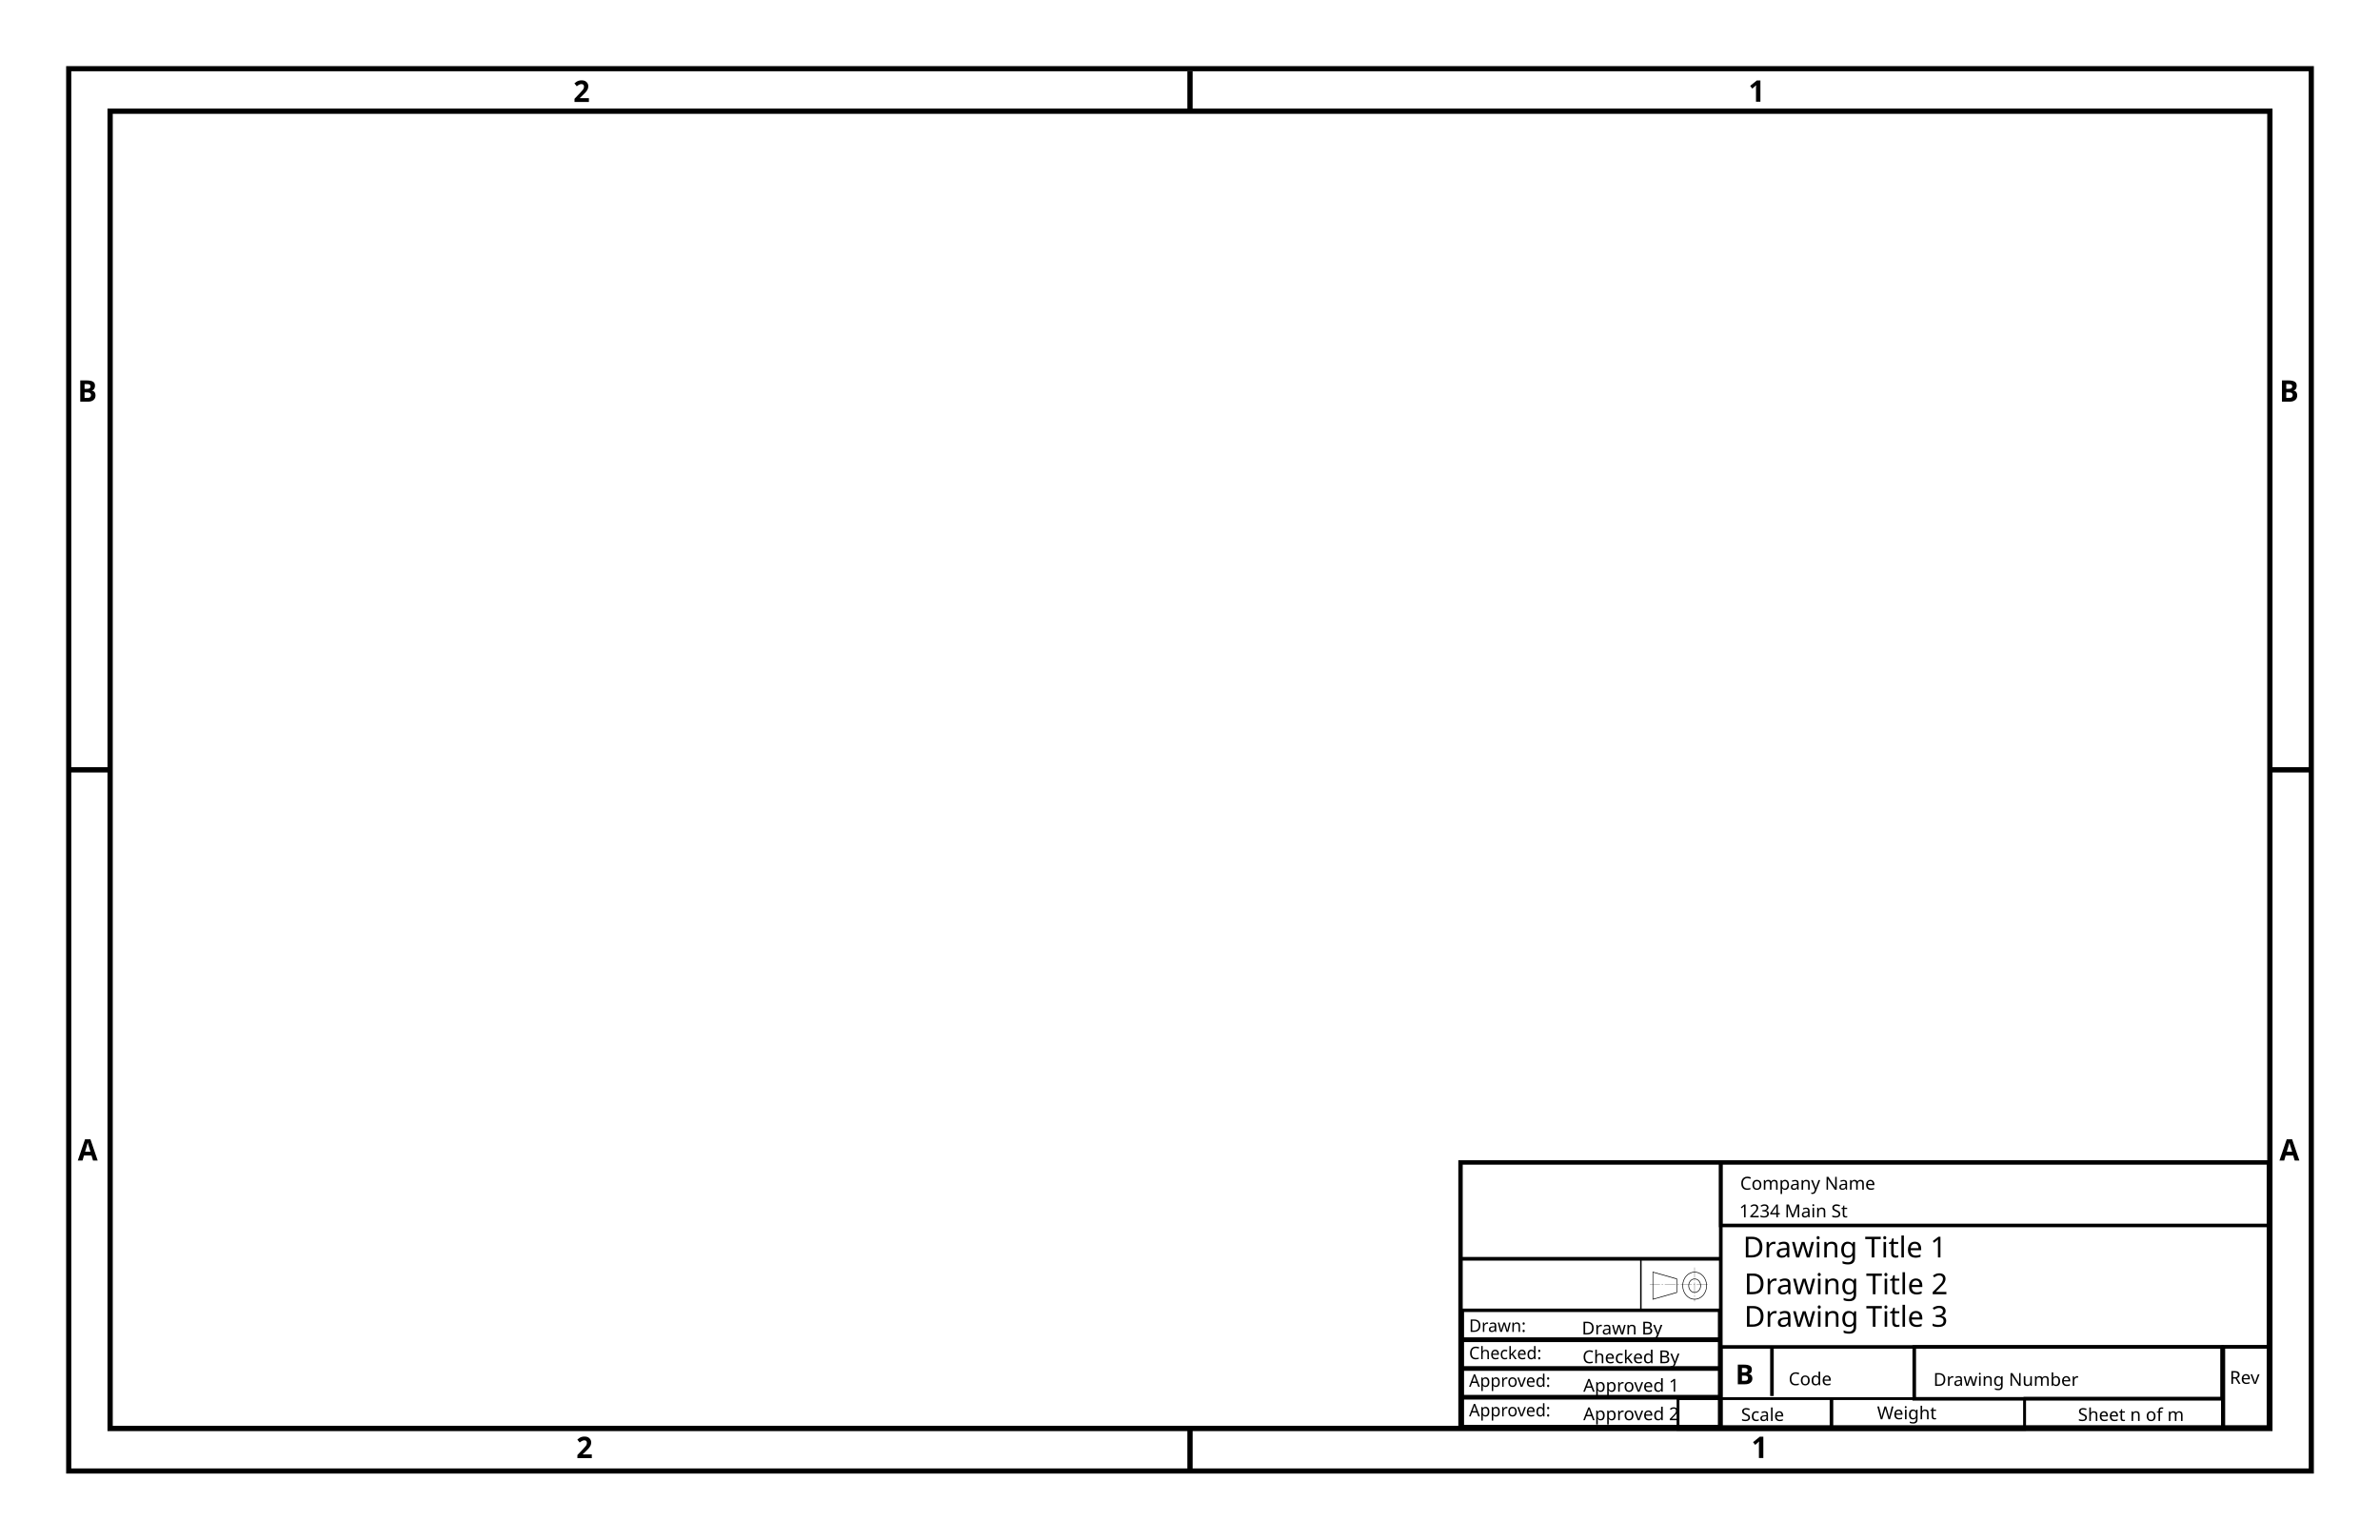
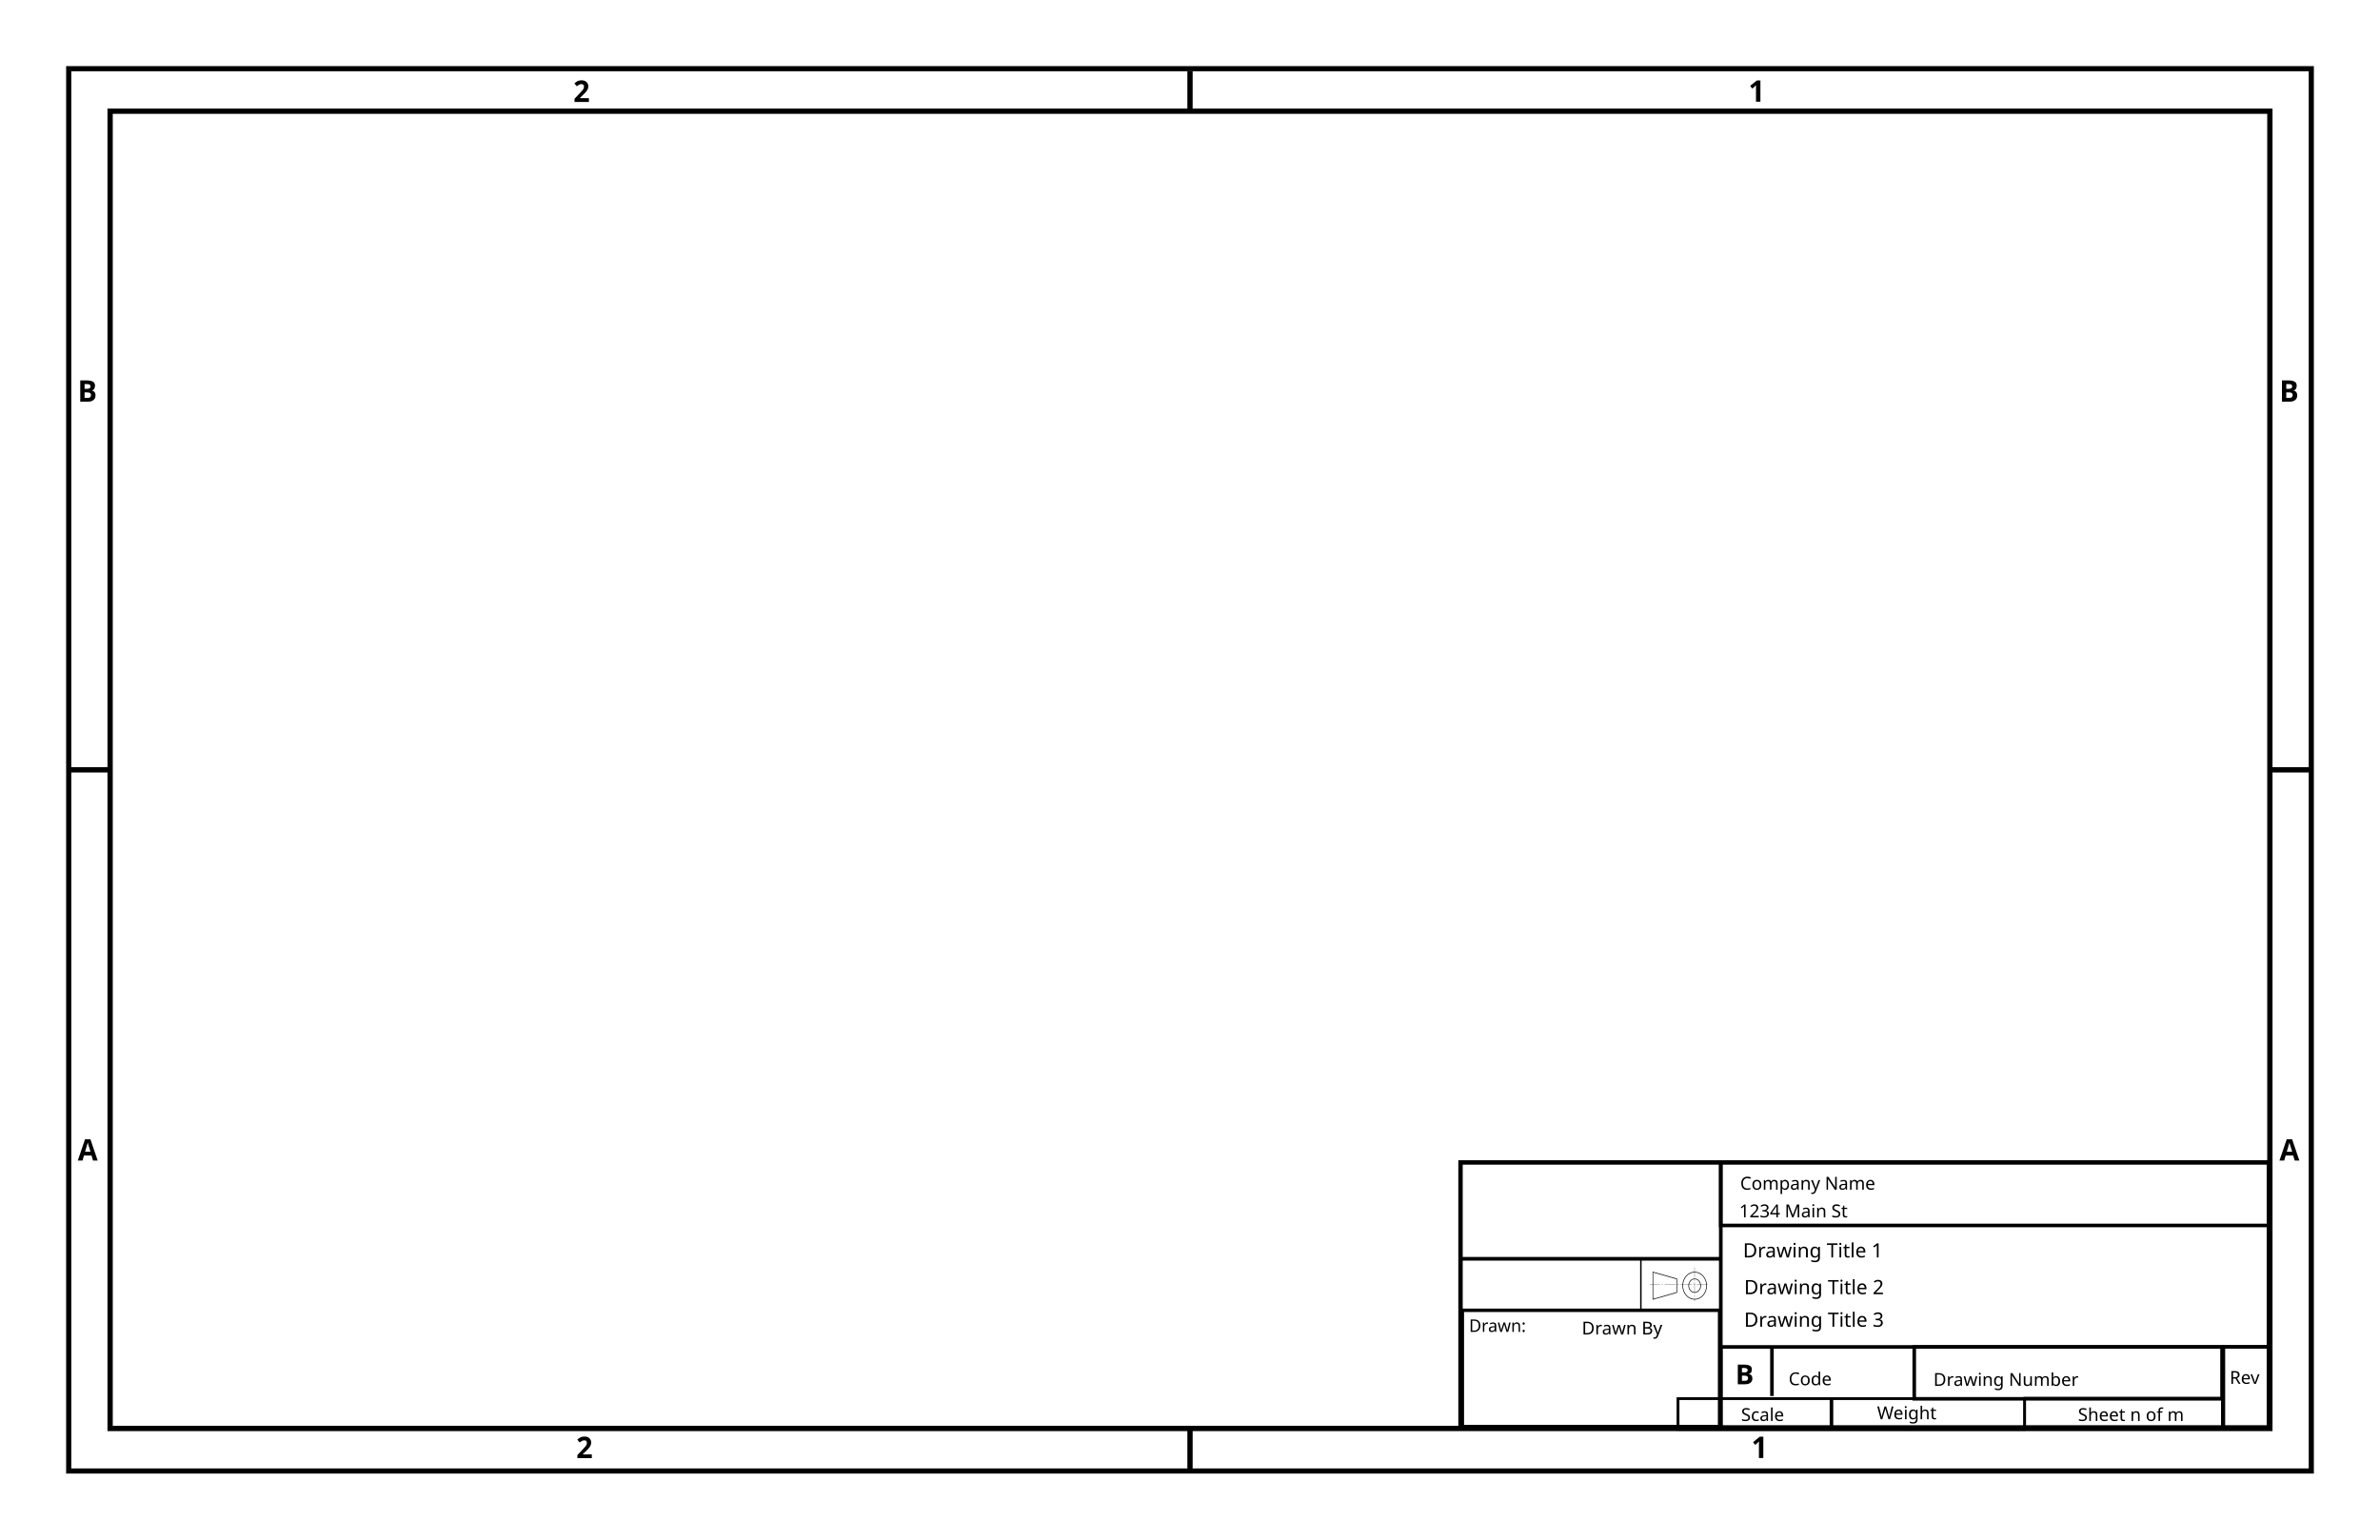
<svg xmlns="http://www.w3.org/2000/svg" xmlns:ns1="http://www.freecad.org/wiki/index.php?title=Svg_Namespace" id="svg1061" width="431.8mm" height="279.4mm" version="1.1" viewBox="0 0 431.8 279.4">
  <defs id="defs1" />
  <rect id="rectOutline" x="12.466" y="12.466" width="406.87" height="254.47" color="#000000" fill="none" fill-opacity=".996" stroke="#000" stroke-linecap="round" stroke-width=".932">
    </rect>
  <rect id="rect3675" x="19.979" y="20.179" width="391.84" height="239.04" color="#000000" fill="none" stroke="#000" stroke-linecap="round" stroke-width=".958" />
  <text id="text4599" transform="scale(.98357 1.0167)" x="14.346" y="207.146" color="#000000" fill="#000000" font-family="sans-serif" font-size="5.32px" font-weight="bold" letter-spacing="0px" stroke-width="1px" word-spacing="0px" style="line-height:0%;text-decoration-line:none;text-indent:0;text-transform:none">
    <tspan id="tspan4601" x="14.346" y="207.146" font-family="sans-serif" font-size="5.322px" stroke-width="1px" style="line-height:1.25">A</tspan>
  </text>
  <text id="text4603" transform="scale(.98357 1.0167)" x="14.32" y="71.696" color="#000000" fill="#000000" font-family="sans-serif" font-size="5.32px" font-weight="bold" letter-spacing="0px" stroke-width="1px" word-spacing="0px" style="line-height:0%;text-decoration-line:none;text-indent:0;text-transform:none">
    <tspan id="tspan4605" x="14.32" y="71.696" font-family="sans-serif" font-size="5.322px" stroke-width="1px" style="line-height:1.25">B</tspan>
  </text>
  <text id="text4607" transform="scale(.98357 1.0167)" x="420.47" y="207.146" color="#000000" fill="#000000" font-family="sans-serif" font-size="5.32px" font-weight="bold" letter-spacing="0px" stroke-width="1px" word-spacing="0px" style="line-height:0%;text-decoration-line:none;text-indent:0;text-transform:none">
    <tspan id="tspan4609" x="420.47" y="207.146" font-family="sans-serif" font-size="5.322px" stroke-width="1px" style="line-height:1.25">A</tspan>
  </text>
  <text id="text4611" transform="scale(.98357 1.0167)" x="420.444" y="71.696" color="#000000" fill="#000000" font-family="sans-serif" font-size="5.32px" font-weight="bold" letter-spacing="0px" stroke-width="1px" word-spacing="0px" style="line-height:0%;text-decoration-line:none;text-indent:0;text-transform:none">
    <tspan id="tspan4613" x="420.444" y="71.696" font-family="sans-serif" font-size="5.322px" stroke-width="1px" style="line-height:1.25">B</tspan>
  </text>
  <text id="text4615" transform="scale(.98357 1.0167)" x="323.058" y="260.233" color="#000000" fill="#000000" font-family="sans-serif" font-size="5.32px" font-weight="bold" letter-spacing="0px" stroke-width="1px" word-spacing="0px" style="line-height:0%;text-decoration-line:none;text-indent:0;text-transform:none">
    <tspan id="tspan4617" x="323.058" y="260.233" font-family="sans-serif" font-size="5.322px" stroke-width="1px" style="line-height:1.25">1</tspan>
  </text>
  <text id="text4619" transform="scale(.98357 1.0167)" x="106.291" y="260.268" color="#000000" fill="#000000" font-family="sans-serif" font-size="5.32px" font-weight="bold" letter-spacing="0px" stroke-width="1px" word-spacing="0px" style="line-height:0%;text-decoration-line:none;text-indent:0;text-transform:none">
    <tspan id="tspan4621" x="106.291" y="260.268" font-family="sans-serif" font-size="5.322px" stroke-width="1px" style="line-height:1.25">2</tspan>
  </text>
  <text id="text4623" transform="scale(.98357 1.0167)" x="322.52" y="18.159" color="#000000" fill="#000000" font-family="sans-serif" font-size="5.32px" font-weight="bold" letter-spacing="0px" stroke-width="1px" word-spacing="0px" style="line-height:0%;text-decoration-line:none;text-indent:0;text-transform:none">
    <tspan id="tspan4625" x="322.52" y="18.159" font-family="sans-serif" font-size="5.322px" stroke-width="1px" style="line-height:1.25">1</tspan>
  </text>
  <text id="text4627" transform="scale(.98357 1.0167)" x="105.753" y="18.194" color="#000000" fill="#000000" font-family="sans-serif" font-size="5.32px" font-weight="bold" letter-spacing="0px" stroke-width="1px" word-spacing="0px" style="line-height:0%;text-decoration-line:none;text-indent:0;text-transform:none">
    <tspan id="tspan4629" x="105.753" y="18.194" font-family="sans-serif" font-size="5.322px" stroke-width="1px" style="line-height:1.25">2</tspan>
  </text>
  <rect id="rect2985" x="264.98" y="210.95" width="146.66" height="48.074" color="#000000" fill="none" stroke="#000" stroke-linecap="round" stroke-width=".798" />
  <rect id="rect3757" x="312.2" y="210.88" width="99.501" height="48.216" color="#000000" fill="none" stroke="#000" stroke-linecap="round" stroke-width=".658" />
  <rect id="rect3767" x="312.19" y="210.87" width="99.514" height="11.518" color="#000000" fill="none" stroke="#000" stroke-linecap="round" stroke-width=".645" />
  <rect id="rect3868" x="312.2" y="244.42" width="99.51" height="14.677" color="#000000" fill="none" stroke="#000" stroke-linecap="round" stroke-width=".649" />
  <rect id="rect3870" x="347.3" y="244.43" width="55.842" height="9.41" color="#000000" fill="none" stroke="#000" stroke-linecap="round" stroke-width=".649" />
  <rect id="rect3872" x="403.39" y="244.42" width="8.32" height="14.687" color="#000000" fill="none" stroke="#000" stroke-linecap="round" stroke-width=".639" />
  <rect id="rect3763" x="304.44" y="253.81" width="62.884" height="5.568" color="#000000" fill="none" stroke="#000" stroke-linecap="round" stroke-width=".51" />
  <rect id="rect3866" x="367.32" y="253.69" width="35.834" height="5.691" color="#000000" fill="none" stroke="#000" stroke-linecap="round" stroke-width=".389" />
  <path id="path5183" d="m312.03 228.43h-47.003" fill="none" stroke="#000" stroke-width=".665" />
  <path id="path5185" d="m297.7 228.58v9.056" fill="none" stroke="#000" stroke-width=".266" />
-   <rect id="rect5966" x="265.31" y="237.78" width="46.677" height="5.451" color="#000000" fill="none" stroke="#000" stroke-linecap="round" stroke-width=".625" />
-   <rect id="rect6005" x="265.31" y="243" width="46.677" height="5.451" color="#000000" fill="none" stroke="#000" stroke-linecap="round" stroke-width=".625" />
-   <rect id="rect6007" x="265.31" y="248.22" width="46.677" height="5.451" color="#000000" fill="none" stroke="#000" stroke-linecap="round" stroke-width=".625" />
-   <rect id="rect6009" x="265.31" y="253.44" width="46.677" height="5.451" color="#000000" fill="none" stroke="#000" stroke-linecap="round" stroke-width=".625" />
+   <rect id="rect5966" x="265.31" y="237.78" width="46.677" height="21.11" color="#000000" fill="none" stroke="#000" stroke-linecap="round" stroke-width=".625" />
  <line id="line5117" x1="299.31" x2="310.15" y1="233.08" y2="233.08" stroke="#404040" stroke-dasharray="2.022, 0.289, 0.289, 0.289" stroke-dashoffset="17.5" stroke-width=".058" />
  <line id="line5119" x1="307.44" x2="307.44" y1="230" y2="236.16" stroke="#404040" stroke-dasharray="2.022, 0.289, 0.289, 0.289" stroke-dashoffset="17.5" stroke-width=".058" />
  <polygon id="polygon5123" transform="matrix(.054174 0 0 .061592 299.34 230.23)" points="10 10 90 30 90 70 10 90" fill="none" stroke="#000" stroke-width="2" />
  <ellipse id="circle5125" cx="307.46" cy="233.31" rx="1.083" ry="1.232" fill="none" stroke="#000" stroke-width=".116" />
  <ellipse id="circle5127" cx="307.46" cy="233.31" rx="2.167" ry="2.464" fill="none" stroke="#000" stroke-width=".116" />
  <text id="text3332" transform="scale(.98783 1.0123)" x="269.812" y="238.753" fill="#000000" font-family="sans-serif" font-size="3.114px" letter-spacing="0px" word-spacing="0px" style="line-height:0%">
    <tspan id="tspan3334" x="269.812" y="238.753">Drawn:</tspan>
  </text>
-   <text id="text3348" transform="scale(.98783 1.0123)" x="269.812" y="243.655" fill="#000000" font-family="sans-serif" font-size="3.114px" letter-spacing="0px" word-spacing="0px" style="line-height:0%">
-     <tspan id="tspan3350" x="269.812" y="243.655" font-family="sans-serif">Checked:</tspan>
-   </text>
-   <text id="text3364" transform="scale(.98783 1.0123)" x="269.812" y="248.604" fill="#000000" font-family="sans-serif" font-size="3.114px" letter-spacing="0px" word-spacing="0px" style="line-height:0%">
-     <tspan id="tspan3366" x="269.812" y="248.604" font-family="sans-serif">Approved:</tspan>
-   </text>
-   <text id="text3380" transform="scale(.98783 1.0123)" x="269.812" y="253.903" fill="#000000" font-family="sans-serif" font-size="3.114px" letter-spacing="0px" word-spacing="0px" style="line-height:0%">
-     <tspan id="tspan3382" x="269.812" y="253.903" font-family="sans-serif">Approved:</tspan>
-   </text>
  <text id="BlockACompany" x="315.713" y="215.887" color="#000000" fill="#000000" fill-rule="evenodd" font-family="sans-serif" font-size="3.244px" style="line-height:0%" ns1:editable="CompanyName" ns1:autofill="organization">
    <tspan id="tspan6595" x="315.713" y="215.887">Company Name</tspan>
  </text>
  <text id="BlockAAddress" x="315.539" y="220.908" color="#000000" fill="#000000" fill-rule="evenodd" font-family="sans-serif" font-size="3.244px" style="line-height:0%" ns1:editable="CompanyAddress">
    <tspan id="tspan6603" x="315.539" y="220.908">1234 Main St</tspan>
  </text>
-   <text id="BlockB Title1" x="316.229" y="228.186" fill="#000000" font-family="sans-serif" font-size="5.242px" letter-spacing="0px" word-spacing="0px" style="line-height:0%" ns1:editable="DrawingTitle1" ns1:autofill="title">
+   <text id="BlockB Title1" x="316.229" y="228.186" fill="#000000" font-family="sans-serif" font-size="3.6px" letter-spacing="0px" word-spacing="0px" style="line-height:0%" ns1:editable="DrawingTitle1" ns1:autofill="title">
    <tspan id="tspan4467">Drawing Title 1</tspan>
  </text>
-   <text id="BlockBTitle2" x="316.435" y="234.857" fill="#000000" font-family="sans" font-size="5.242px" letter-spacing="0px" word-spacing="0px" style="line-height:0%" ns1:editable="DrawingTitle2">
+   <text id="BlockBTitle2" x="316.435" y="234.857" fill="#000000" font-family="sans" font-size="3.6px" letter-spacing="0px" word-spacing="0px" style="line-height:0%" ns1:editable="DrawingTitle2">
    <tspan id="tspan3762-4" x="316.435" y="234.857">Drawing Title 2</tspan>
  </text>
-   <text id="BlockB Title3" x="316.435" y="240.76" fill="#000000" font-family="sans" font-size="5.242px" letter-spacing="0px" word-spacing="0px" style="line-height:0%" ns1:editable="DrawingTitle3">
+   <text id="BlockB Title3" x="316.435" y="240.76" fill="#000000" font-family="sans" font-size="3.6px" letter-spacing="0px" word-spacing="0px" style="line-height:0%" ns1:editable="DrawingTitle3">
    <tspan id="tspan3766-5" x="316.435" y="240.76">Drawing Title 3</tspan>
  </text>
  <text id="BlockC DrawingNumber" x="350.779" y="251.489" color="#000000" fill="#000000" font-family="sans-serif" font-size="3.24px" letter-spacing="0px" stroke-width="1px" word-spacing="0px" style="line-height:0%;text-decoration-line:none;text-indent:0;text-transform:none" ns1:editable="drawing_number">
    <tspan id="tspan3792-9" x="350.779" y="251.489">Drawing Number</tspan>
  </text>
  <text id="BlockD Revision" x="404.529" y="251.12" color="#000000" fill="#000000" font-family="sans-serif" font-size="3.24px" letter-spacing="0px" stroke-width="1px" word-spacing="0px" style="line-height:0%;text-decoration-line:none;text-indent:0;text-transform:none" ns1:editable="revision_index">
    <tspan id="tspan3796-0" x="404.529" y="251.12">Rev</tspan>
  </text>
  <text id="BlockE DrawnBy" x="286.983" y="242.164" color="#000000" fill="#000000" fill-rule="evenodd" font-family="sans-serif" font-size="3.24px" stroke-dashoffset="2" stroke-linecap="round" stroke-linejoin="round" style="line-height:0%" ns1:editable="DrawnBy" ns1:autofill="author">
    <tspan id="tspan6969" x="286.983" y="242.164">Drawn By</tspan>
-   </text>
-   <text id="BlockE CheckedBy" x="287.107" y="247.379" color="#000000" fill="#000000" fill-rule="evenodd" font-family="sans" font-size="3.24px" style="line-height:0%" ns1:editable="CheckedBy">
-     <tspan id="tspan6973" x="287.107" y="247.379">Checked By</tspan>
-   </text>
-   <text id="BlockE Approved1" x="287.25" y="252.548" color="#000000" fill="#000000" fill-rule="evenodd" font-family="sans" font-size="3.24px" style="line-height:0%" ns1:editable="Approved1">
-     <tspan id="tspan6977" x="287.25" y="252.548">Approved 1</tspan>
-   </text>
-   <text id="BlockE Approved2" x="287.25" y="257.717" color="#000000" fill="#000000" fill-rule="evenodd" font-family="sans" font-size="3.24px" style="line-height:0%" ns1:editable="Approved2">
-     <tspan id="tspan6981" x="287.25" y="257.717">Approved 2</tspan>
  </text>
  <text id="BlockH Scale" x="315.882" y="257.859" fill="#000000" font-family="sans-serif" font-size="3.24px" letter-spacing="0px" word-spacing="0px" style="line-height:0%" ns1:editable="scale" ns1:autofill="scale">
    <tspan id="tspan3770-2" x="315.882" y="257.859">Scale</tspan>
  </text>
  <text id="BlockI Code" x="324.502" y="251.372" color="#000000" fill="#000000" font-family="sans-serif" font-size="3.24px" letter-spacing="0px" stroke-width="1px" word-spacing="0px" style="line-height:0%;text-decoration-line:none;text-indent:0;text-transform:none" ns1:editable="Code">
    <tspan id="tspan3788-7" x="324.502" y="251.372">Code</tspan>
  </text>
  <text id="BlockJ Size" x="314.835" y="251.202" fill="#000000" font-family="sans-serif" font-size="5px" font-weight="bold" letter-spacing="0px" word-spacing="0px" style="line-height:0%">
    <tspan id="tspan3784" x="314.835" y="251.202">B</tspan>
  </text>
  <text id="BlockK Weight" x="340.563" y="240.545" fill="#000000" font-family="sans-serif" font-size="3.24px" letter-spacing="0px" word-spacing="0px" style="line-height:0%" ns1:editable="Weight">
    <tspan id="tspan3774-9" x="340.563" y="257.545">Weight</tspan>
  </text>
  <text id="BlockL Sheet" x="376.999" y="257.859" fill="#000000" font-family="sans-serif" font-size="3.24px" letter-spacing="0px" word-spacing="0px" style="line-height:0%" ns1:editable="Sheet" ns1:autofill="sheet">
    <tspan id="tspan3780-0" x="376.999" y="257.859">Sheet n of m</tspan>
  </text>
  <path id="path985" d="m12.275 139.7h7.288" fill="none" stroke="#000" stroke-width=".958" />
  <path id="path987" d="m411.77 139.7h7.288" fill="none" stroke="#000" stroke-width=".958" />
  <path id="path989" d="m215.9 259.57v7.288" fill="none" stroke="#000" stroke-width=".958" />
  <path id="path991" d="m215.9 12.927v7.288" fill="none" stroke="#000" stroke-width=".958" />
  <path id="path1027" d="m332.28 253.6v5.924" fill="none" stroke="#000" stroke-width=".649" />
  <path id="path1029" d="m321.48 244.38v8.952" fill="none" stroke="#000" stroke-width=".649" />
</svg>
